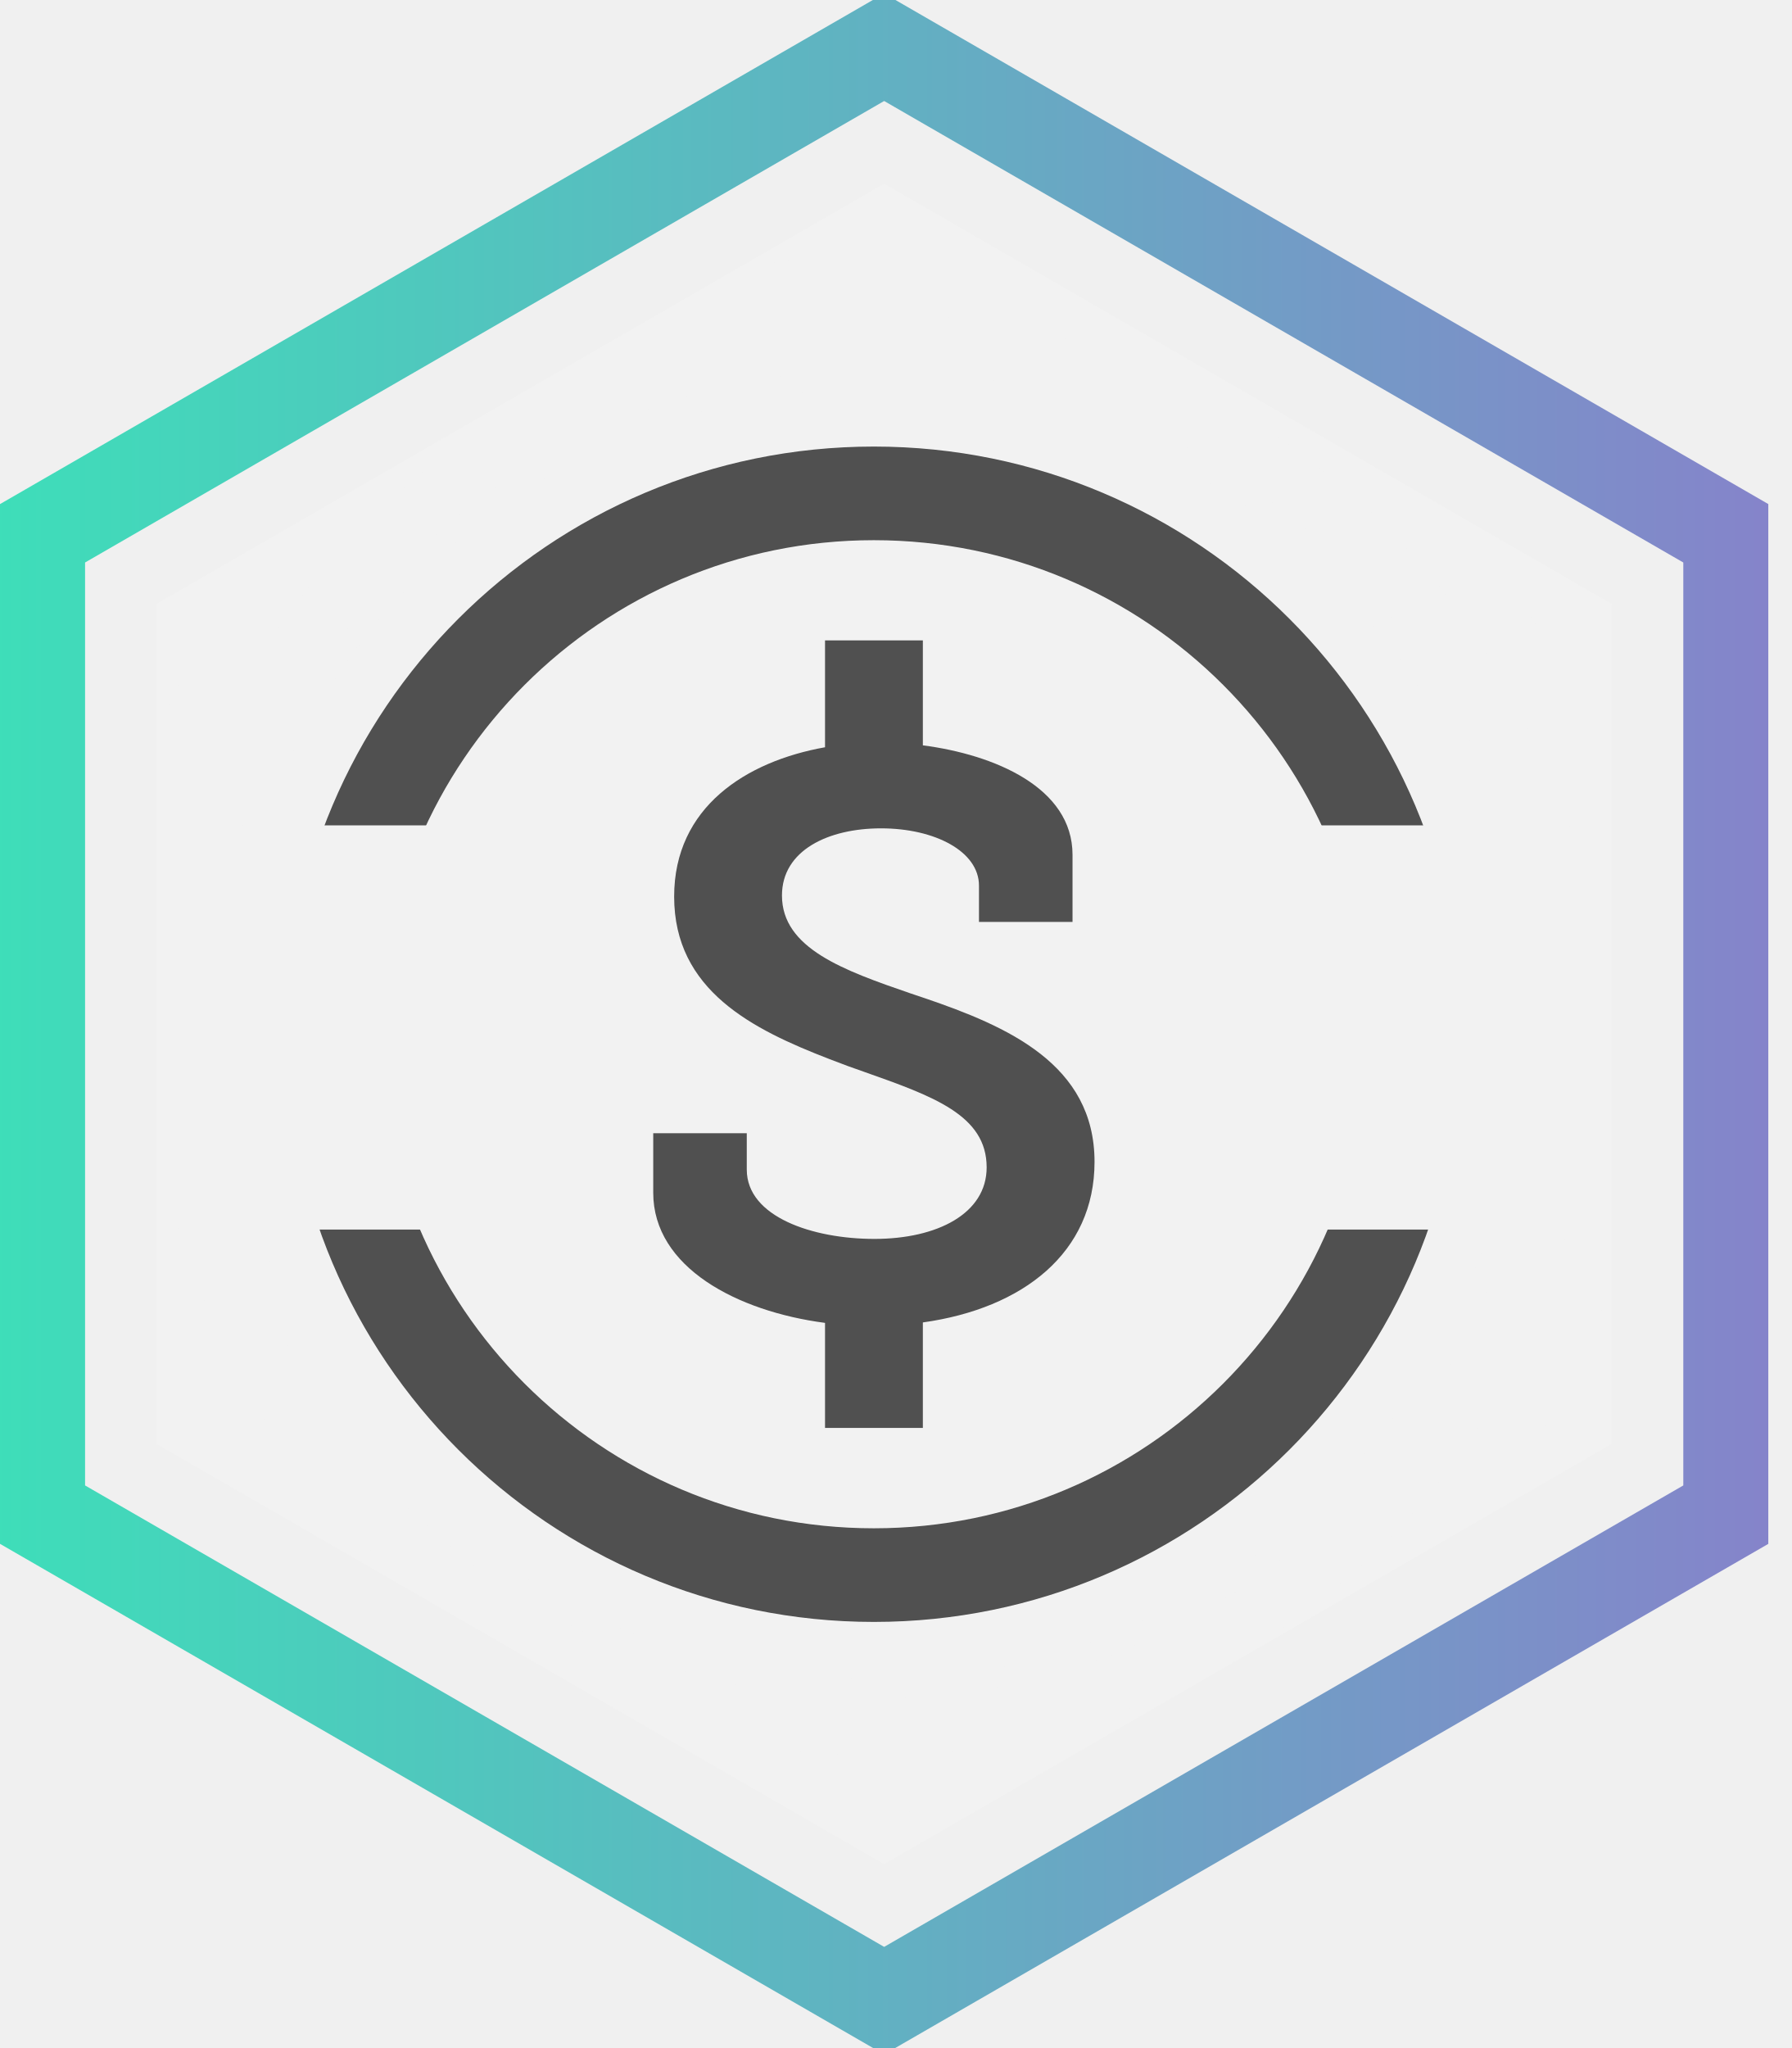
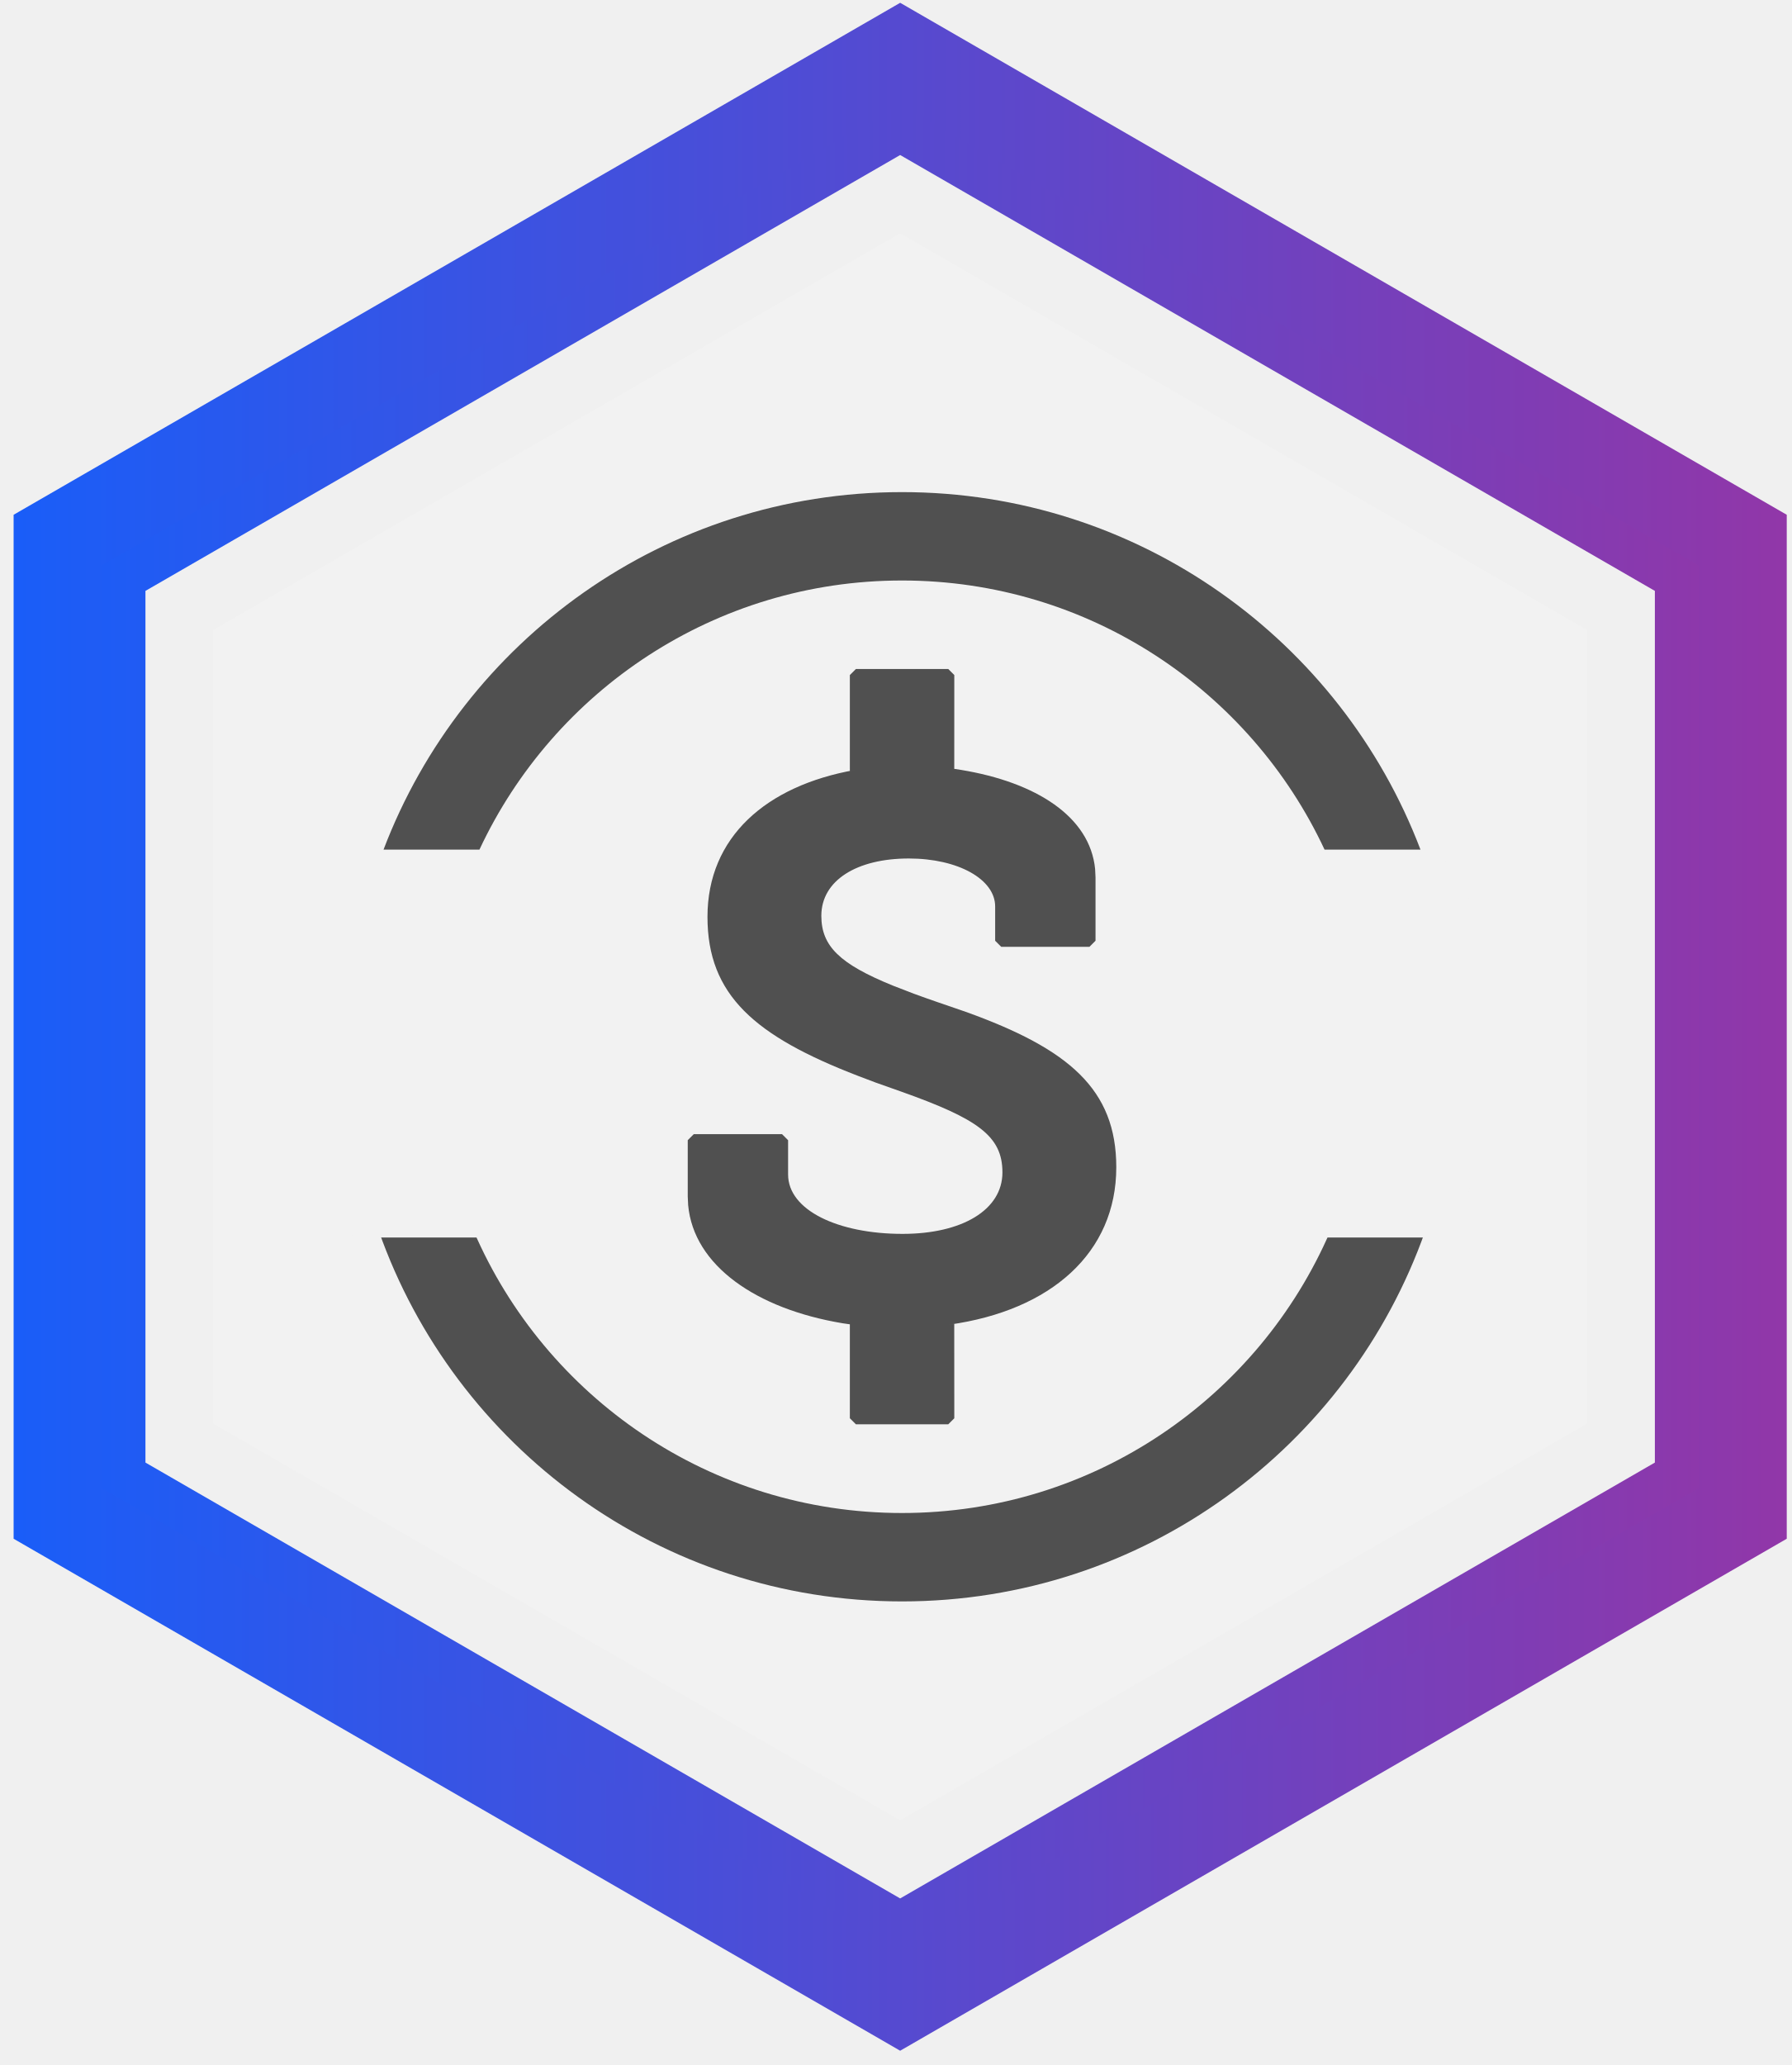
- <svg xmlns="http://www.w3.org/2000/svg" width="28" height="32" viewBox="0 0 28 32" fill="none">
-   <g clip-path="url(#clip0_2070_19248)">
-     <path d="M0.602 8.369L13.818 0.738L27.035 8.369V23.63L13.818 31.26L0.602 23.63V8.369Z" stroke="url(#paint0_linear_2070_19248)" stroke-width="1.455" />
-     <mask id="mask0_2070_19248" style="mask-type:alpha" maskUnits="userSpaceOnUse" x="2" y="2" width="24" height="28">
-       <path d="M13.818 2.871L25.186 9.435V22.562L13.818 29.126L2.449 22.562V9.435L13.818 2.871Z" fill="#C4C4C4" />
-     </mask>
-     <g mask="url(#mask0_2070_19248)">
-       <path d="M13.818 29.818C21.45 29.818 27.636 23.631 27.636 16C27.636 8.368 21.45 2.182 13.818 2.182C6.187 2.182 0 8.368 0 16C0 23.631 6.187 29.818 13.818 29.818Z" fill="#F2F2F2" />
-       <path d="M13.658 28.316C20.372 28.316 25.816 22.872 25.816 16.158C25.816 9.443 20.372 4 13.658 4C6.943 4 1.5 9.443 1.5 16.158C1.5 22.872 6.943 28.316 13.658 28.316Z" fill="#F2F2F2" />
-       <path d="M24.63 12.896H2.686C2.195 12.896 1.797 13.295 1.797 13.786V18.323C1.797 18.814 2.195 19.213 2.686 19.213H24.63C25.121 19.213 25.52 18.814 25.52 18.323V13.786C25.52 13.295 25.121 12.896 24.63 12.896Z" fill="#F2F2F2" />
-       <path d="M13.657 24.611C18.325 24.611 22.108 20.828 22.108 16.16C22.108 11.493 18.325 7.709 13.657 7.709C8.99 7.709 5.206 11.493 5.206 16.16C5.206 20.828 8.99 24.611 13.657 24.611Z" stroke="black" stroke-opacity="0.67" stroke-width="1.463" />
-       <path d="M13.658 26.537C19.39 26.537 24.037 21.89 24.037 16.158C24.037 10.426 19.39 5.779 13.658 5.779C7.926 5.779 3.279 10.426 3.279 16.158C3.279 21.89 7.926 26.537 13.658 26.537Z" stroke="#F2F2F2" stroke-width="0.585" />
-       <path fill-rule="evenodd" clip-rule="evenodd" d="M2.811 19.2C2.237 19.116 1.797 18.623 1.797 18.026V14.082C1.797 13.464 2.27 12.956 2.874 12.901C4.271 8.269 8.571 4.896 13.658 4.896C18.745 4.896 23.045 8.269 24.442 12.901C25.046 12.956 25.52 13.464 25.52 14.082V18.026C25.52 18.623 25.079 19.117 24.505 19.2C23.178 23.943 18.824 27.422 13.658 27.422C8.492 27.422 4.138 23.943 2.811 19.2ZM3.73 19.212C5.034 23.457 8.985 26.544 13.658 26.544C18.331 26.544 22.282 23.457 23.586 19.212H3.73ZM23.52 12.896C22.151 8.759 18.253 5.775 13.658 5.775C9.063 5.775 5.164 8.759 3.796 12.896H23.52Z" fill="#F2F2F2" />
-       <path fill-rule="evenodd" clip-rule="evenodd" d="M12.894 10.006H14.423V11.646C15.538 11.791 16.762 12.303 16.762 13.356V14.405H15.3V13.838C15.3 13.304 14.612 12.943 13.769 12.943C12.944 12.943 12.221 13.287 12.221 13.992C12.221 14.818 13.184 15.162 14.234 15.523L14.454 15.597C15.738 16.035 17.106 16.626 17.106 18.154C17.106 19.572 15.99 20.444 14.423 20.663V22.311H12.894V20.67C11.527 20.491 10.209 19.806 10.209 18.636V17.707H11.671V18.275C11.671 19.014 12.703 19.358 13.666 19.358C14.646 19.358 15.42 18.963 15.42 18.24C15.42 17.424 14.585 17.129 13.498 16.745L13.498 16.745C13.418 16.716 13.336 16.688 13.253 16.658L12.965 16.549C11.76 16.084 10.536 15.475 10.536 14.009C10.536 12.612 11.66 11.896 12.894 11.676V10.006Z" fill="black" fill-opacity="0.67" />
+ <svg xmlns="http://www.w3.org/2000/svg" xmlns:xlink="http://www.w3.org/1999/xlink" width="105px" height="121px" viewBox="0 0 105 121" version="1.1">
+   <defs>
+     <linearGradient x1="-37.5%" y1="50%" x2="112.5%" y2="50%" id="linearGradient-1">
+       <stop stop-color="#0F61FF" offset="0%" />
+       <stop stop-color="#0F61FF" offset="18.466%" />
+       <stop stop-color="#9F329F" offset="100%" />
+     </linearGradient>
+     <linearGradient x1="-37.5%" y1="50%" x2="112.5%" y2="50%" id="linearGradient-2">
+       <stop stop-color="#0F61FF" offset="0%" />
+       <stop stop-color="#0F61FF" offset="18.466%" />
+       <stop stop-color="#9F329F" offset="100%" />
+     </linearGradient>
+     <polygon id="path-3" points="40.265 0 80.53 23.247 80.53 69.741 40.265 92.988 0 69.741 0 23.247" />
+   </defs>
+   <g id="ꜰTokens" stroke="none" stroke-width="1" fill="none" fill-rule="evenodd">
+     <g id="ꜰUSDtz" transform="translate(0.797678, 0.163865)">
+       <path d="M101.347,31.487 L51.961,2.974 L2.576,31.487 L2.576,88.513 L51.961,117.026 L101.347,88.513 L101.347,31.487 Z M51.96,8.92 L96.193,34.46 L96.193,85.536 L51.96,111.076 L7.727,85.536 L7.727,34.46 L51.96,8.92 Z" id="Path" fill="url(#linearGradient-1)" fill-rule="nonzero" />
+       <path d="M103.923,30 L51.961,0 L0,30 L0,90 L51.961,120 L103.923,90 L103.923,30 Z M51.961,5.949 L98.771,32.974 L98.771,87.026 L51.961,114.051 L5.152,87.026 L5.152,32.974 L51.961,5.949 Z" id="Path" fill="url(#linearGradient-2)" fill-rule="nonzero" />
+       <g id="Clipped" transform="translate(11.69708, 13.50784)">
+         <mask id="mask-4" fill="white">
+           <use xlink:href="#path-3" />
+         </mask>
+         <g id="Path" />
+         <g id="Group" mask="url(#mask-4)" fill="#F2F2F2" fill-rule="nonzero">
+           <g transform="translate(-8.9358, -2.112671)" id="Path">
+             <path d="M48.941,97.882 C75.971,97.882 97.882,75.97 97.882,48.941 C97.882,21.912 75.971,0 48.941,0 C21.912,0 0,21.912 0,48.941 C0,75.97 21.912,97.882 48.941,97.882 Z" />
+           </g>
+         </g>
+       </g>
+       <path d="M82.73,71.975 C78.277,84.614 66.23,93.672 52.068,93.672 C37.906,93.672 25.86,84.614 21.407,71.975 L26.967,71.975 C31.154,81.691 40.817,88.492 52.068,88.492 C63.32,88.492 72.983,81.691 77.17,71.975 Z M52.068,28.672 C65.95,28.672 77.798,37.374 82.456,49.621 L76.834,49.621 C72.482,40.305 63.029,33.851 52.068,33.851 C41.108,33.851 31.655,40.305 27.302,49.621 L21.681,49.621 C26.339,37.374 38.187,28.672 52.068,28.672 Z" id="Combined-Shape" fill="#505050" fill-rule="nonzero" />
+       <path d="M82.805,49.995 L20.603,49.995 C19.211,49.995 18.082,51.404 18.082,53.143 L18.082,69.2 C18.082,70.939 19.211,72.349 20.603,72.349 L82.805,72.349 C84.197,72.349 85.326,70.939 85.326,69.2 L85.326,53.143 C85.326,51.404 84.197,49.995 82.805,49.995 Z" id="Path" fill="#F2F2F2" fill-rule="nonzero" />
+       <path d="M54.779,39.037 L55.133,39.391 L55.131,44.888 L55.53,44.949 C59.929,45.675 63.081,47.683 63.386,50.753 L63.386,50.753 L63.41,51.247 L63.41,54.96 L63.056,55.314 L57.882,55.314 L57.528,54.96 L57.528,52.951 C57.528,51.364 55.366,50.14 52.465,50.14 C49.427,50.14 47.34,51.42 47.34,53.499 C47.34,55.281 48.43,56.323 51.517,57.582 L51.517,57.582 L52.77,58.066 C53.22,58.231 53.703,58.403 54.221,58.581 L54.221,58.581 L55.81,59.127 C61.849,61.298 64.627,63.664 64.627,68.23 C64.627,73.231 60.818,76.622 54.828,77.457 L55.13,77.412 L55.133,82.94 L54.779,83.294 L49.366,83.294 L49.012,82.94 L49.012,77.435 L48.589,77.374 C43.538,76.533 39.858,74 39.534,70.448 L39.534,70.448 L39.51,69.934 L39.51,66.647 L39.864,66.293 L45.038,66.293 L45.392,66.647 L45.392,68.656 C45.392,70.752 48.327,72.136 52.099,72.136 C55.599,72.136 57.954,70.727 57.954,68.534 C57.954,66.401 56.517,65.398 52.02,63.799 L52.02,63.799 L50.513,63.265 L49.491,62.878 C43.449,60.549 40.667,58.151 40.667,53.56 C40.667,48.89 44.106,45.878 49.304,44.954 L49.304,44.954 L49.012,45.009 L49.012,39.391 L49.366,39.037 L54.779,39.037 Z" id="Path" fill="#505050" fill-rule="nonzero" />
    </g>
  </g>
-   <defs>
-     <linearGradient id="paint0_linear_2070_19248" x1="-9.311" y1="15.999" x2="30.339" y2="15.999" gradientUnits="userSpaceOnUse">
-       <stop stop-color="#05E3B2" />
-       <stop offset="0.185" stop-color="#39E4B8" />
-       <stop offset="1" stop-color="#8C7BCC" />
-     </linearGradient>
-     <clipPath id="clip0_2070_19248">
-       <rect width="27.636" height="32" fill="white" />
-     </clipPath>
-   </defs>
</svg>
